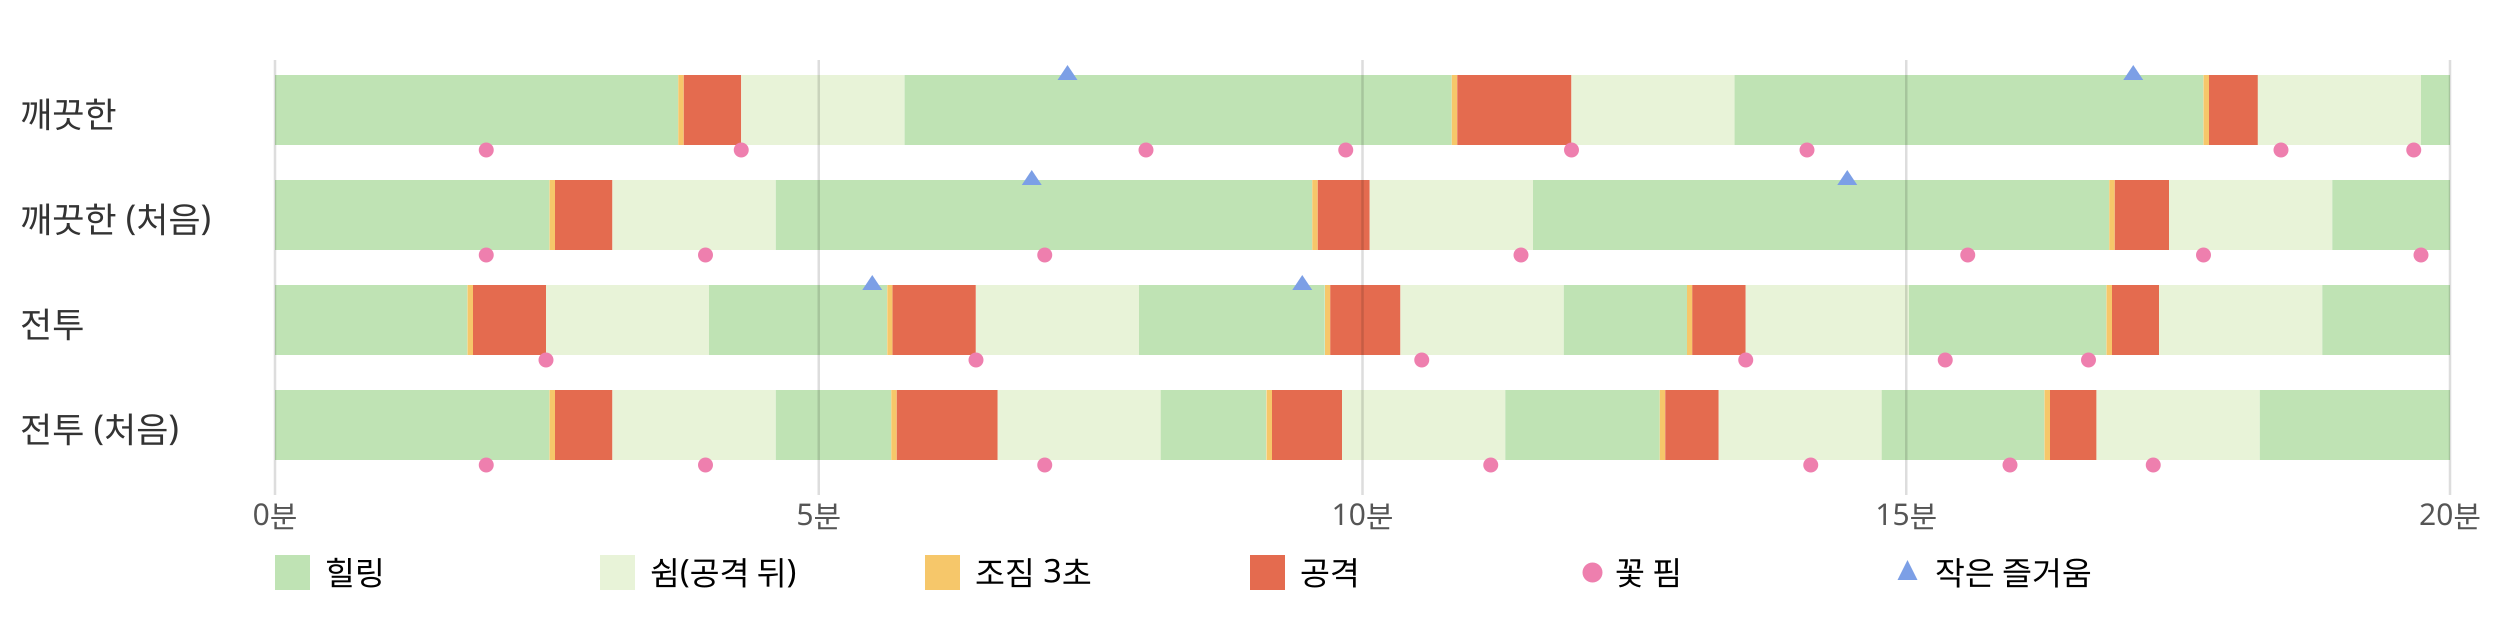
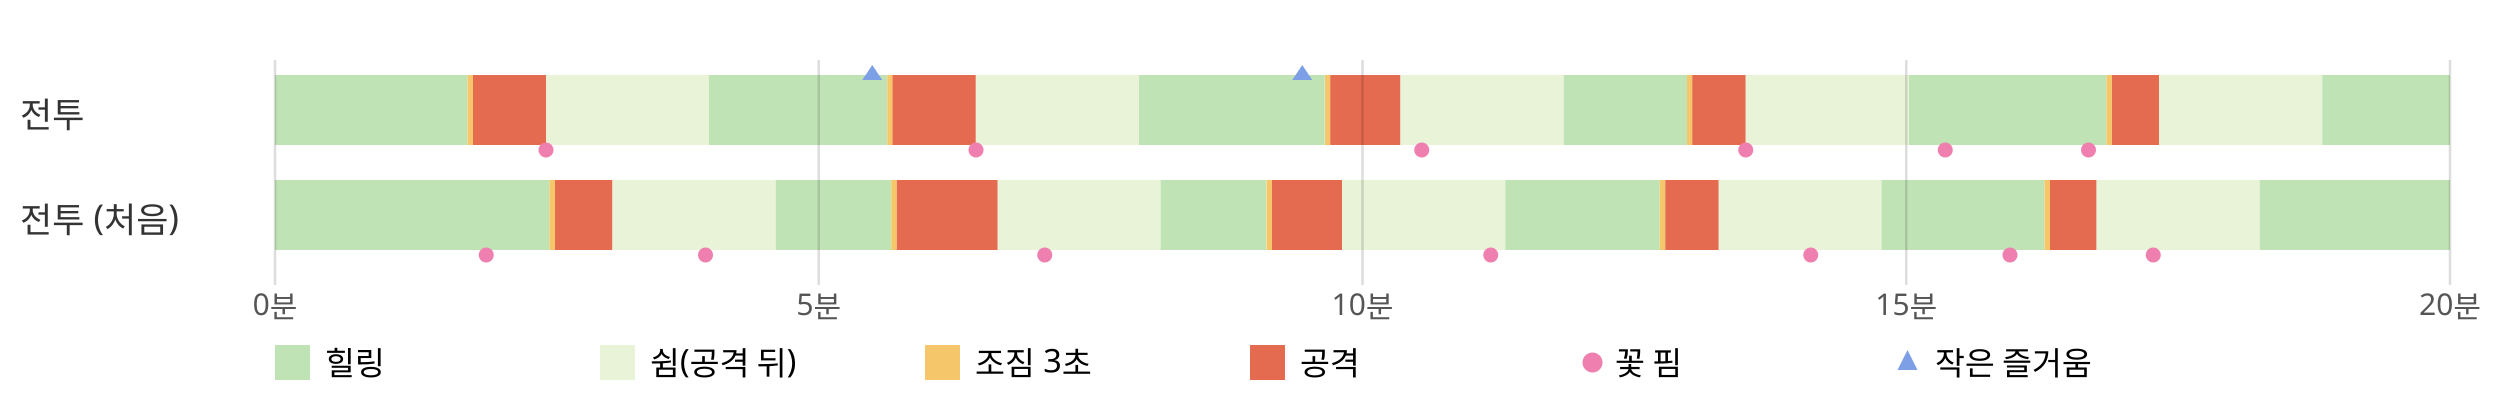
- <svg xmlns="http://www.w3.org/2000/svg" width="1000" height="248" viewBox="0 0 1000 248">
+ <svg xmlns="http://www.w3.org/2000/svg" width="1000" height="164" viewBox="0 0 1000 164">
  <rect width="100%" height="100%" fill="#fff" />
-   <text x="8" y="51" font-size="14" font-family="sans-serif" fill="#333">깨끗한</text>
-   <rect x="110.0" y="30" width="161.3" height="28" fill="#bfe3b4" />
-   <rect x="271.3" y="30" width="2.2" height="28" fill="#f6c76a" />
-   <rect x="273.5" y="30" width="23.0" height="28" fill="#e46b4f" />
-   <rect x="296.5" y="30" width="65.3" height="28" fill="#e8f3d8" />
-   <rect x="361.8" y="30" width="218.9" height="28" fill="#bfe3b4" />
-   <rect x="580.7" y="30" width="2.2" height="28" fill="#f6c76a" />
-   <rect x="582.9" y="30" width="45.7" height="28" fill="#e46b4f" />
-   <rect x="628.6" y="30" width="65.3" height="28" fill="#e8f3d8" />
-   <rect x="693.8" y="30" width="187.6" height="28" fill="#bfe3b4" />
-   <rect x="881.4" y="30" width="2.2" height="28" fill="#f6c76a" />
-   <rect x="883.6" y="30" width="19.6" height="28" fill="#e46b4f" />
-   <rect x="903.1" y="30" width="65.3" height="28" fill="#e8f3d8" />
-   <rect x="968.4" y="30" width="11.6" height="28" fill="#bfe3b4" />
-   <circle cx="194.5" cy="60" r="3" fill="#ee7fae" />
-   <circle cx="296.5" cy="60" r="3" fill="#ee7fae" />
-   <circle cx="458.4" cy="60" r="3" fill="#ee7fae" />
-   <circle cx="538.3" cy="60" r="3" fill="#ee7fae" />
-   <circle cx="628.6" cy="60" r="3" fill="#ee7fae" />
-   <circle cx="722.8" cy="60" r="3" fill="#ee7fae" />
-   <circle cx="912.4" cy="60" r="3" fill="#ee7fae" />
-   <circle cx="965.5" cy="60" r="3" fill="#ee7fae" />
-   <path d="M427.0 26 l4 6 h-8z" fill="#7c9fe6" />
-   <path d="M853.3 26 l4 6 h-8z" fill="#7c9fe6" />
-   <text x="8" y="93" font-size="14" font-family="sans-serif" fill="#333">깨끗한 (처음)</text>
+   <text x="8" y="51" font-size="14" font-family="sans-serif" fill="#333">전투</text>
+   <rect x="110.0" y="30" width="77.0" height="28" fill="#bfe3b4" />
+   <rect x="187.0" y="30" width="2.2" height="28" fill="#f6c76a" />
+   <rect x="189.2" y="30" width="29.2" height="28" fill="#e46b4f" />
+   <rect x="218.4" y="30" width="65.3" height="28" fill="#e8f3d8" />
+   <rect x="283.6" y="30" width="71.2" height="28" fill="#bfe3b4" />
+   <rect x="354.9" y="30" width="2.2" height="28" fill="#f6c76a" />
+   <rect x="357.0" y="30" width="33.3" height="28" fill="#e46b4f" />
+   <rect x="390.4" y="30" width="65.3" height="28" fill="#e8f3d8" />
+   <rect x="455.6" y="30" width="74.3" height="28" fill="#bfe3b4" />
+   <rect x="530.0" y="30" width="2.2" height="28" fill="#f6c76a" />
+   <rect x="532.1" y="30" width="28.1" height="28" fill="#e46b4f" />
+   <rect x="560.2" y="30" width="65.3" height="28" fill="#e8f3d8" />
+   <rect x="625.5" y="30" width="49.3" height="28" fill="#bfe3b4" />
+   <rect x="674.8" y="30" width="2.2" height="28" fill="#f6c76a" />
+   <rect x="676.9" y="30" width="21.4" height="28" fill="#e46b4f" />
+   <rect x="698.3" y="30" width="65.3" height="28" fill="#e8f3d8" />
+   <rect x="763.6" y="30" width="79.0" height="28" fill="#bfe3b4" />
+   <rect x="842.6" y="30" width="2.2" height="28" fill="#f6c76a" />
+   <rect x="844.8" y="30" width="18.8" height="28" fill="#e46b4f" />
+   <rect x="863.6" y="30" width="65.3" height="28" fill="#e8f3d8" />
+   <rect x="928.9" y="30" width="51.1" height="28" fill="#bfe3b4" />
+   <circle cx="218.4" cy="60" r="3" fill="#ee7fae" />
+   <circle cx="390.4" cy="60" r="3" fill="#ee7fae" />
+   <circle cx="568.7" cy="60" r="3" fill="#ee7fae" />
+   <circle cx="698.3" cy="60" r="3" fill="#ee7fae" />
+   <circle cx="778.1" cy="60" r="3" fill="#ee7fae" />
+   <circle cx="835.4" cy="60" r="3" fill="#ee7fae" />
+   <path d="M348.9 26 l4 6 h-8z" fill="#7c9fe6" />
+   <path d="M520.9 26 l4 6 h-8z" fill="#7c9fe6" />
+   <text x="8" y="93" font-size="14" font-family="sans-serif" fill="#333">전투 (처음)</text>
  <rect x="110.0" y="72" width="109.8" height="28" fill="#bfe3b4" />
  <rect x="219.8" y="72" width="2.2" height="28" fill="#f6c76a" />
  <rect x="222.0" y="72" width="23.0" height="28" fill="#e46b4f" />
  <rect x="245.0" y="72" width="65.3" height="28" fill="#e8f3d8" />
-   <rect x="310.3" y="72" width="214.6" height="28" fill="#bfe3b4" />
-   <rect x="524.9" y="72" width="2.2" height="28" fill="#f6c76a" />
-   <rect x="527.1" y="72" width="20.8" height="28" fill="#e46b4f" />
-   <rect x="547.9" y="72" width="65.3" height="28" fill="#e8f3d8" />
-   <rect x="613.2" y="72" width="230.5" height="28" fill="#bfe3b4" />
-   <rect x="843.7" y="72" width="2.2" height="28" fill="#f6c76a" />
-   <rect x="845.9" y="72" width="21.8" height="28" fill="#e46b4f" />
-   <rect x="867.6" y="72" width="65.3" height="28" fill="#e8f3d8" />
-   <rect x="932.9" y="72" width="47.1" height="28" fill="#bfe3b4" />
+   <rect x="310.3" y="72" width="46.2" height="28" fill="#bfe3b4" />
+   <rect x="356.5" y="72" width="2.2" height="28" fill="#f6c76a" />
+   <rect x="358.7" y="72" width="40.4" height="28" fill="#e46b4f" />
+   <rect x="399.1" y="72" width="65.3" height="28" fill="#e8f3d8" />
+   <rect x="464.3" y="72" width="42.2" height="28" fill="#bfe3b4" />
+   <rect x="506.6" y="72" width="2.2" height="28" fill="#f6c76a" />
+   <rect x="508.8" y="72" width="28.1" height="28" fill="#e46b4f" />
+   <rect x="536.8" y="72" width="65.3" height="28" fill="#e8f3d8" />
+   <rect x="602.1" y="72" width="61.8" height="28" fill="#bfe3b4" />
+   <rect x="663.9" y="72" width="2.2" height="28" fill="#f6c76a" />
+   <rect x="666.1" y="72" width="21.4" height="28" fill="#e46b4f" />
+   <rect x="687.5" y="72" width="65.3" height="28" fill="#e8f3d8" />
+   <rect x="752.7" y="72" width="65.1" height="28" fill="#bfe3b4" />
+   <rect x="817.8" y="72" width="2.2" height="28" fill="#f6c76a" />
+   <rect x="820.0" y="72" width="18.7" height="28" fill="#e46b4f" />
+   <rect x="838.6" y="72" width="65.3" height="28" fill="#e8f3d8" />
+   <rect x="903.9" y="72" width="76.1" height="28" fill="#bfe3b4" />
  <circle cx="194.5" cy="102" r="3" fill="#ee7fae" />
  <circle cx="282.2" cy="102" r="3" fill="#ee7fae" />
  <circle cx="417.9" cy="102" r="3" fill="#ee7fae" />
-   <circle cx="608.4" cy="102" r="3" fill="#ee7fae" />
-   <circle cx="787.1" cy="102" r="3" fill="#ee7fae" />
-   <circle cx="881.4" cy="102" r="3" fill="#ee7fae" />
-   <circle cx="968.4" cy="102" r="3" fill="#ee7fae" />
-   <path d="M412.7 68 l4 6 h-8z" fill="#7c9fe6" />
-   <path d="M738.9 68 l4 6 h-8z" fill="#7c9fe6" />
-   <text x="8" y="135" font-size="14" font-family="sans-serif" fill="#333">전투</text>
-   <rect x="110.0" y="114" width="77.0" height="28" fill="#bfe3b4" />
-   <rect x="187.0" y="114" width="2.2" height="28" fill="#f6c76a" />
-   <rect x="189.2" y="114" width="29.2" height="28" fill="#e46b4f" />
-   <rect x="218.4" y="114" width="65.3" height="28" fill="#e8f3d8" />
-   <rect x="283.6" y="114" width="71.2" height="28" fill="#bfe3b4" />
-   <rect x="354.9" y="114" width="2.2" height="28" fill="#f6c76a" />
-   <rect x="357.0" y="114" width="33.3" height="28" fill="#e46b4f" />
-   <rect x="390.4" y="114" width="65.3" height="28" fill="#e8f3d8" />
-   <rect x="455.6" y="114" width="74.3" height="28" fill="#bfe3b4" />
-   <rect x="530.0" y="114" width="2.2" height="28" fill="#f6c76a" />
-   <rect x="532.1" y="114" width="28.1" height="28" fill="#e46b4f" />
-   <rect x="560.2" y="114" width="65.3" height="28" fill="#e8f3d8" />
-   <rect x="625.5" y="114" width="49.3" height="28" fill="#bfe3b4" />
-   <rect x="674.8" y="114" width="2.2" height="28" fill="#f6c76a" />
-   <rect x="676.9" y="114" width="21.4" height="28" fill="#e46b4f" />
-   <rect x="698.3" y="114" width="65.3" height="28" fill="#e8f3d8" />
-   <rect x="763.6" y="114" width="79.0" height="28" fill="#bfe3b4" />
-   <rect x="842.6" y="114" width="2.2" height="28" fill="#f6c76a" />
-   <rect x="844.8" y="114" width="18.8" height="28" fill="#e46b4f" />
-   <rect x="863.6" y="114" width="65.3" height="28" fill="#e8f3d8" />
-   <rect x="928.9" y="114" width="51.1" height="28" fill="#bfe3b4" />
-   <circle cx="218.4" cy="144" r="3" fill="#ee7fae" />
-   <circle cx="390.4" cy="144" r="3" fill="#ee7fae" />
-   <circle cx="568.7" cy="144" r="3" fill="#ee7fae" />
-   <circle cx="698.3" cy="144" r="3" fill="#ee7fae" />
-   <circle cx="778.1" cy="144" r="3" fill="#ee7fae" />
-   <circle cx="835.4" cy="144" r="3" fill="#ee7fae" />
-   <path d="M348.9 110 l4 6 h-8z" fill="#7c9fe6" />
-   <path d="M520.9 110 l4 6 h-8z" fill="#7c9fe6" />
-   <text x="8" y="177" font-size="14" font-family="sans-serif" fill="#333">전투 (처음)</text>
-   <rect x="110.0" y="156" width="109.8" height="28" fill="#bfe3b4" />
-   <rect x="219.8" y="156" width="2.2" height="28" fill="#f6c76a" />
-   <rect x="222.0" y="156" width="23.0" height="28" fill="#e46b4f" />
-   <rect x="245.0" y="156" width="65.3" height="28" fill="#e8f3d8" />
-   <rect x="310.3" y="156" width="46.2" height="28" fill="#bfe3b4" />
-   <rect x="356.5" y="156" width="2.2" height="28" fill="#f6c76a" />
-   <rect x="358.7" y="156" width="40.4" height="28" fill="#e46b4f" />
-   <rect x="399.1" y="156" width="65.3" height="28" fill="#e8f3d8" />
-   <rect x="464.3" y="156" width="42.2" height="28" fill="#bfe3b4" />
-   <rect x="506.6" y="156" width="2.2" height="28" fill="#f6c76a" />
-   <rect x="508.8" y="156" width="28.1" height="28" fill="#e46b4f" />
-   <rect x="536.8" y="156" width="65.3" height="28" fill="#e8f3d8" />
-   <rect x="602.1" y="156" width="61.8" height="28" fill="#bfe3b4" />
-   <rect x="663.9" y="156" width="2.2" height="28" fill="#f6c76a" />
-   <rect x="666.1" y="156" width="21.4" height="28" fill="#e46b4f" />
-   <rect x="687.5" y="156" width="65.3" height="28" fill="#e8f3d8" />
-   <rect x="752.7" y="156" width="65.1" height="28" fill="#bfe3b4" />
-   <rect x="817.8" y="156" width="2.2" height="28" fill="#f6c76a" />
-   <rect x="820.0" y="156" width="18.7" height="28" fill="#e46b4f" />
-   <rect x="838.6" y="156" width="65.3" height="28" fill="#e8f3d8" />
-   <rect x="903.9" y="156" width="76.1" height="28" fill="#bfe3b4" />
-   <circle cx="194.5" cy="186" r="3" fill="#ee7fae" />
-   <circle cx="282.2" cy="186" r="3" fill="#ee7fae" />
-   <circle cx="417.9" cy="186" r="3" fill="#ee7fae" />
-   <circle cx="596.3" cy="186" r="3" fill="#ee7fae" />
-   <circle cx="724.3" cy="186" r="3" fill="#ee7fae" />
-   <circle cx="804.0" cy="186" r="3" fill="#ee7fae" />
-   <circle cx="861.3" cy="186" r="3" fill="#ee7fae" />
-   <text x="110" y="210" font-size="12" text-anchor="middle" font-family="sans-serif" fill="#555">0분</text>
-   <line x1="110" x2="110" y1="24" y2="198" stroke="#0002" />
-   <text x="327.5" y="210" font-size="12" text-anchor="middle" font-family="sans-serif" fill="#555">5분</text>
-   <line x1="327.5" x2="327.5" y1="24" y2="198" stroke="#0002" />
-   <text x="545" y="210" font-size="12" text-anchor="middle" font-family="sans-serif" fill="#555">10분</text>
-   <line x1="545" x2="545" y1="24" y2="198" stroke="#0002" />
-   <text x="762.5" y="210" font-size="12" text-anchor="middle" font-family="sans-serif" fill="#555">15분</text>
-   <line x1="762.5" x2="762.5" y1="24" y2="198" stroke="#0002" />
-   <text x="980" y="210" font-size="12" text-anchor="middle" font-family="sans-serif" fill="#555">20분</text>
-   <line x1="980" x2="980" y1="24" y2="198" stroke="#0002" />
-   <rect x="110" y="222" width="14" height="14" fill="#bfe3b4" />
-   <text x="130" y="234" font-size="13" font-family="sans-serif">힐링</text>
-   <rect x="240" y="222" width="14" height="14" fill="#e8f3d8" />
-   <text x="260" y="234" font-size="13" font-family="sans-serif">쉼(공격 뒤)</text>
-   <rect x="370" y="222" width="14" height="14" fill="#f6c76a" />
-   <text x="390" y="234" font-size="13" font-family="sans-serif">조짐 3초</text>
-   <rect x="500" y="222" width="14" height="14" fill="#e46b4f" />
-   <text x="520" y="234" font-size="13" font-family="sans-serif">공격</text>
-   <circle cx="637" cy="229" r="4" fill="#ee7fae" />
-   <text x="646" y="234" font-size="13" font-family="sans-serif">꽃 핌</text>
-   <path d="M763 224 l4 8 h-8z" fill="#7c9fe6" />
-   <text x="774" y="234" font-size="13" font-family="sans-serif">작은 즐거움</text>
+   <circle cx="596.3" cy="102" r="3" fill="#ee7fae" />
+   <circle cx="724.3" cy="102" r="3" fill="#ee7fae" />
+   <circle cx="804.0" cy="102" r="3" fill="#ee7fae" />
+   <circle cx="861.3" cy="102" r="3" fill="#ee7fae" />
+   <text x="110" y="126" font-size="12" text-anchor="middle" font-family="sans-serif" fill="#555">0분</text>
+   <line x1="110" x2="110" y1="24" y2="114" stroke="#0002" />
+   <text x="327.5" y="126" font-size="12" text-anchor="middle" font-family="sans-serif" fill="#555">5분</text>
+   <line x1="327.5" x2="327.5" y1="24" y2="114" stroke="#0002" />
+   <text x="545" y="126" font-size="12" text-anchor="middle" font-family="sans-serif" fill="#555">10분</text>
+   <line x1="545" x2="545" y1="24" y2="114" stroke="#0002" />
+   <text x="762.5" y="126" font-size="12" text-anchor="middle" font-family="sans-serif" fill="#555">15분</text>
+   <line x1="762.5" x2="762.5" y1="24" y2="114" stroke="#0002" />
+   <text x="980" y="126" font-size="12" text-anchor="middle" font-family="sans-serif" fill="#555">20분</text>
+   <line x1="980" x2="980" y1="24" y2="114" stroke="#0002" />
+   <rect x="110" y="138" width="14" height="14" fill="#bfe3b4" />
+   <text x="130" y="150" font-size="13" font-family="sans-serif">힐링</text>
+   <rect x="240" y="138" width="14" height="14" fill="#e8f3d8" />
+   <text x="260" y="150" font-size="13" font-family="sans-serif">쉼(공격 뒤)</text>
+   <rect x="370" y="138" width="14" height="14" fill="#f6c76a" />
+   <text x="390" y="150" font-size="13" font-family="sans-serif">조짐 3초</text>
+   <rect x="500" y="138" width="14" height="14" fill="#e46b4f" />
+   <text x="520" y="150" font-size="13" font-family="sans-serif">공격</text>
+   <circle cx="637" cy="145" r="4" fill="#ee7fae" />
+   <text x="646" y="150" font-size="13" font-family="sans-serif">꽃 핌</text>
+   <path d="M763 140 l4 8 h-8z" fill="#7c9fe6" />
+   <text x="774" y="150" font-size="13" font-family="sans-serif">작은 즐거움</text>
</svg>
